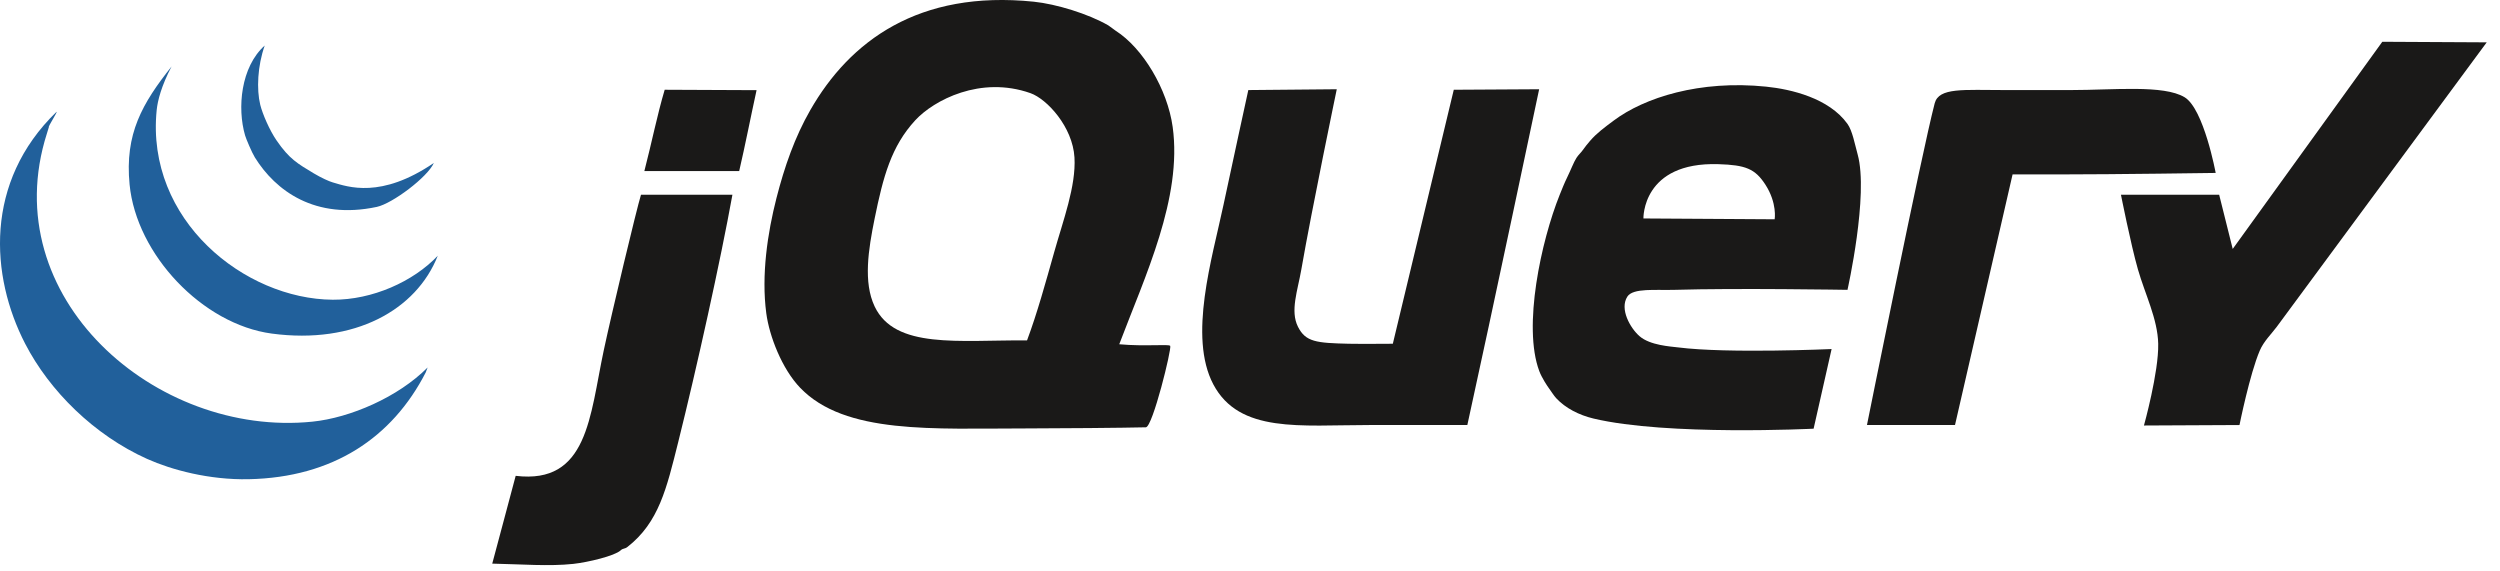
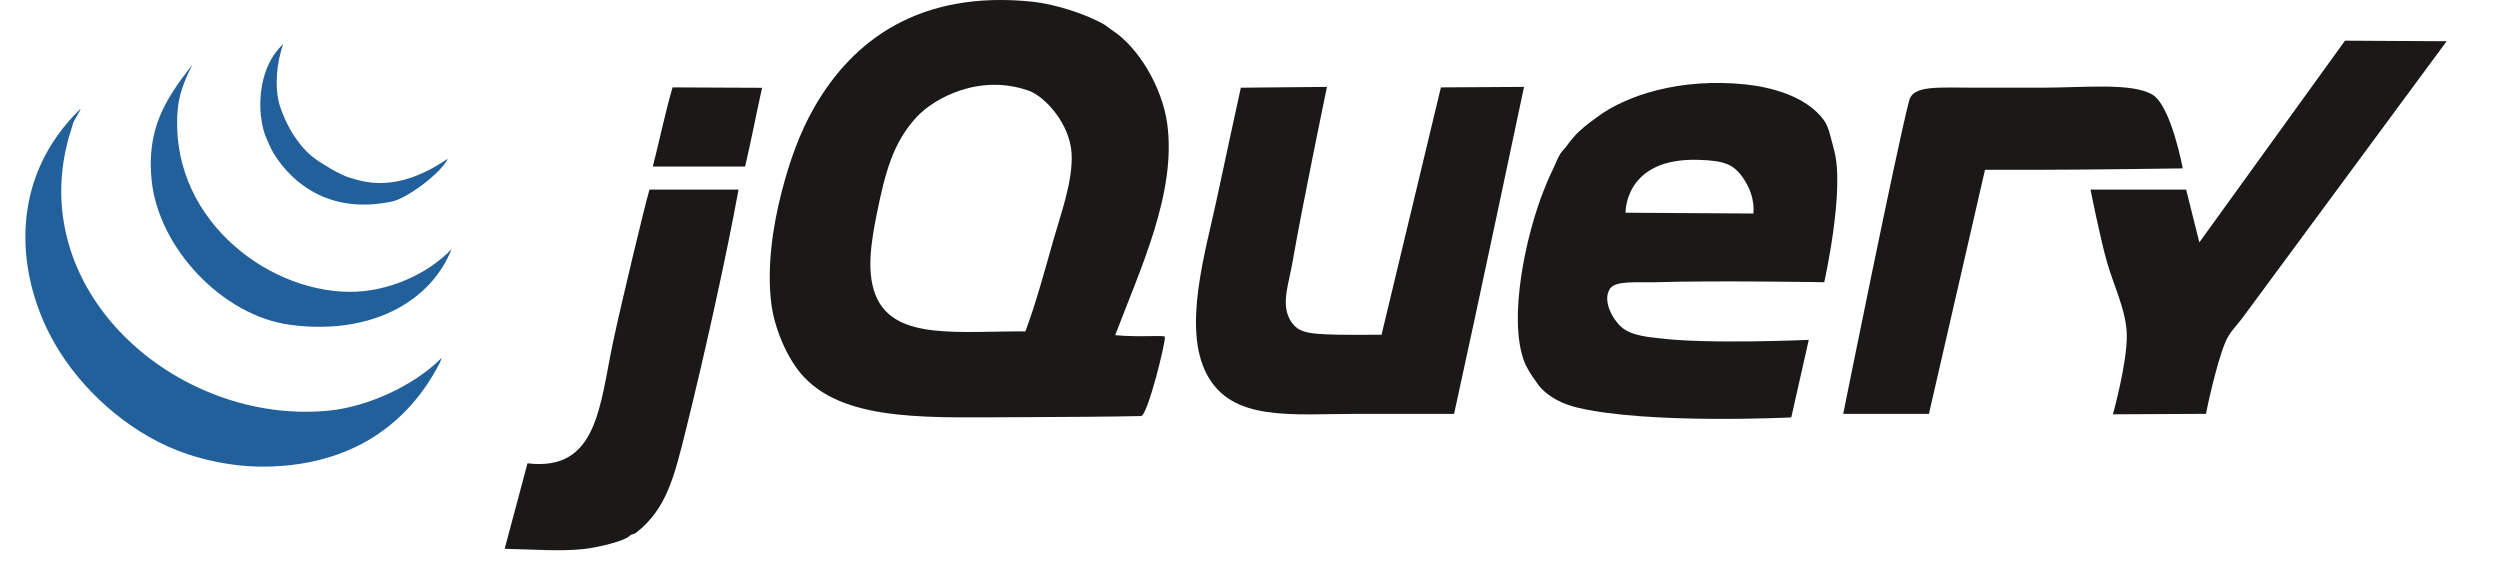
- <svg xmlns="http://www.w3.org/2000/svg" width="162" height="37" viewBox="0 0 162 37" fill="none">
+ <svg xmlns="http://www.w3.org/2000/svg" width="162" height="37" viewBox="0 0 163 38" fill="none">
  <path fill-rule="evenodd" clip-rule="evenodd" d="M154.373 2.707L161.139 2.744C161.139 2.744 148.56 19.789 147.533 21.178C147.199 21.628 146.692 22.113 146.435 22.714C145.786 24.226 145.119 27.542 145.119 27.542L138.928 27.573C138.928 27.573 139.891 24.117 139.852 22.275C139.817 20.667 138.996 19.061 138.535 17.447C138.07 15.815 137.438 12.619 137.438 12.619H143.802L144.68 16.131L154.373 2.707Z" fill="#1A1918" />
  <path fill-rule="evenodd" clip-rule="evenodd" d="M141.561 6.301C142.81 7.054 143.576 11.206 143.576 11.206C143.576 11.206 137.043 11.302 133.487 11.302H130.415L126.684 27.542H120.979C120.979 27.542 124.529 9.894 125.368 6.694C125.64 5.658 127.229 5.836 129.912 5.836H134.198C136.966 5.836 140.201 5.483 141.561 6.301Z" fill="#1A1918" />
  <path fill-rule="evenodd" clip-rule="evenodd" d="M114.998 14.21C114.998 14.21 115.176 13.168 114.395 11.961C113.728 10.932 113.111 10.693 111.356 10.638C106.398 10.482 106.494 14.156 106.494 14.156L114.998 14.21ZM120.375 10.004C121.102 12.624 119.717 18.782 119.717 18.782C119.717 18.782 112.485 18.661 108.525 18.782C107.293 18.819 105.819 18.648 105.452 19.221C104.936 20.024 105.64 21.26 106.238 21.782C106.925 22.383 108.263 22.451 108.744 22.512C111.959 22.921 118.688 22.618 118.688 22.618L117.522 27.779C117.522 27.779 108.013 28.256 103.257 27.121C102.318 26.897 101.438 26.445 100.843 25.804C100.681 25.629 100.54 25.39 100.387 25.183C100.264 25.019 99.906 24.477 99.746 24.049C98.66 21.154 99.873 15.608 101.063 12.637C101.201 12.293 101.374 11.856 101.557 11.485C101.785 11.022 101.978 10.5 102.16 10.223C102.283 10.032 102.435 9.909 102.562 9.729C102.709 9.516 102.88 9.31 103.038 9.126C103.477 8.617 103.975 8.257 104.574 7.809C106.556 6.326 110.142 5.173 114.45 5.615C116.071 5.781 118.521 6.361 119.717 8.029C120.037 8.474 120.195 9.358 120.375 10.004Z" fill="#1A1918" />
  <path fill-rule="evenodd" clip-rule="evenodd" d="M94.205 5.816L99.737 5.783C99.737 5.783 96.654 20.41 95.083 27.542H88.718C84.27 27.542 80.309 28.093 78.624 24.909C76.989 21.817 78.549 16.732 79.282 13.277C79.8 10.833 80.891 5.836 80.891 5.836L86.623 5.783C86.623 5.783 85.003 13.563 84.329 17.447C84.088 18.839 83.59 20.149 84.11 21.178C84.604 22.157 85.295 22.227 87.402 22.275C88.069 22.291 90.255 22.275 90.255 22.275L94.205 5.816Z" fill="#1A1918" />
  <path fill-rule="evenodd" clip-rule="evenodd" d="M68.309 16.35C68.888 14.291 69.733 12.06 69.626 10.205C69.51 8.221 67.846 6.415 66.773 6.036C63.541 4.894 60.514 6.49 59.312 7.791C57.755 9.477 57.229 11.445 56.678 14.155C56.268 16.168 55.932 18.292 56.678 19.861C57.999 22.635 62.118 22.03 66.553 22.056C67.212 20.292 67.756 18.31 68.309 16.35ZM75.99 8.23C76.622 12.825 74.197 17.897 72.527 22.308C74.23 22.462 75.722 22.284 75.83 22.411C75.942 22.576 74.689 27.676 74.252 27.689C72.9 27.724 68.421 27.762 66.553 27.762C60.459 27.762 54.758 28.159 51.85 25.128C50.669 23.897 49.853 21.786 49.655 20.3C49.326 17.82 49.739 15.09 50.314 12.839C50.834 10.806 51.501 8.888 52.508 7.133C55.069 2.662 59.524 -0.656 66.992 0.11C68.441 0.26 70.521 0.894 71.82 1.646C71.91 1.699 72.224 1.949 72.297 1.993C74.052 3.11 75.652 5.777 75.99 8.23Z" fill="#1A1918" />
  <path fill-rule="evenodd" clip-rule="evenodd" d="M49.026 5.843C48.657 7.521 48.288 9.424 47.9 11.083H41.755C42.231 9.244 42.596 7.416 43.072 5.816C45.038 5.816 46.866 5.843 49.026 5.843Z" fill="#1A1918" />
  <path fill-rule="evenodd" clip-rule="evenodd" d="M41.536 12.619H47.461C46.686 16.908 45.152 23.825 43.95 28.64C43.197 31.653 42.694 33.852 40.658 35.443C40.475 35.586 40.37 35.518 40.219 35.662C39.843 36.02 38.108 36.435 37.147 36.54C35.584 36.709 33.817 36.562 31.897 36.523C32.4 34.686 32.968 32.48 33.416 30.834C38.097 31.401 38.215 26.976 39.121 22.715C39.646 20.252 41.235 13.607 41.536 12.619Z" fill="#1A1918" />
  <path fill-rule="evenodd" clip-rule="evenodd" d="M27.71 23.812L27.583 24.141C25.419 28.354 21.585 30.939 16.116 31.053C13.559 31.106 11.123 30.45 9.532 29.737C6.098 28.194 3.21 25.332 1.632 22.275C-0.631 17.893 -1.039 11.796 3.666 7.243C3.739 7.243 3.096 8.23 3.168 8.23L3.039 8.651C-0.352 19.266 10.094 28.363 20.248 27.323C22.689 27.073 25.801 25.736 27.71 23.812Z" fill="#21609B" />
  <path fill-rule="evenodd" clip-rule="evenodd" d="M21.565 19.422C24.12 19.44 26.788 18.246 28.368 16.57C26.986 20.079 22.983 22.334 17.615 21.617C13.12 21.016 8.839 16.493 8.398 11.961C8.075 8.663 9.225 6.694 11.119 4.306C10.461 5.555 10.215 6.518 10.153 7.133C9.434 14.267 15.853 19.385 21.565 19.422Z" fill="#21609B" />
  <path fill-rule="evenodd" clip-rule="evenodd" d="M28.112 10.561C27.714 11.472 25.428 13.192 24.418 13.407C20.42 14.259 17.859 12.363 16.518 10.205C16.318 9.883 15.949 9.003 15.883 8.779C15.363 7.01 15.602 4.335 17.154 2.95C16.687 4.267 16.619 5.796 16.864 6.79C17.014 7.392 17.468 8.441 17.922 9.101C18.749 10.304 19.274 10.596 20.336 11.235C20.815 11.522 21.328 11.753 21.55 11.816C22.557 12.112 24.683 12.894 28.112 10.561Z" fill="#21609B" />
</svg>
